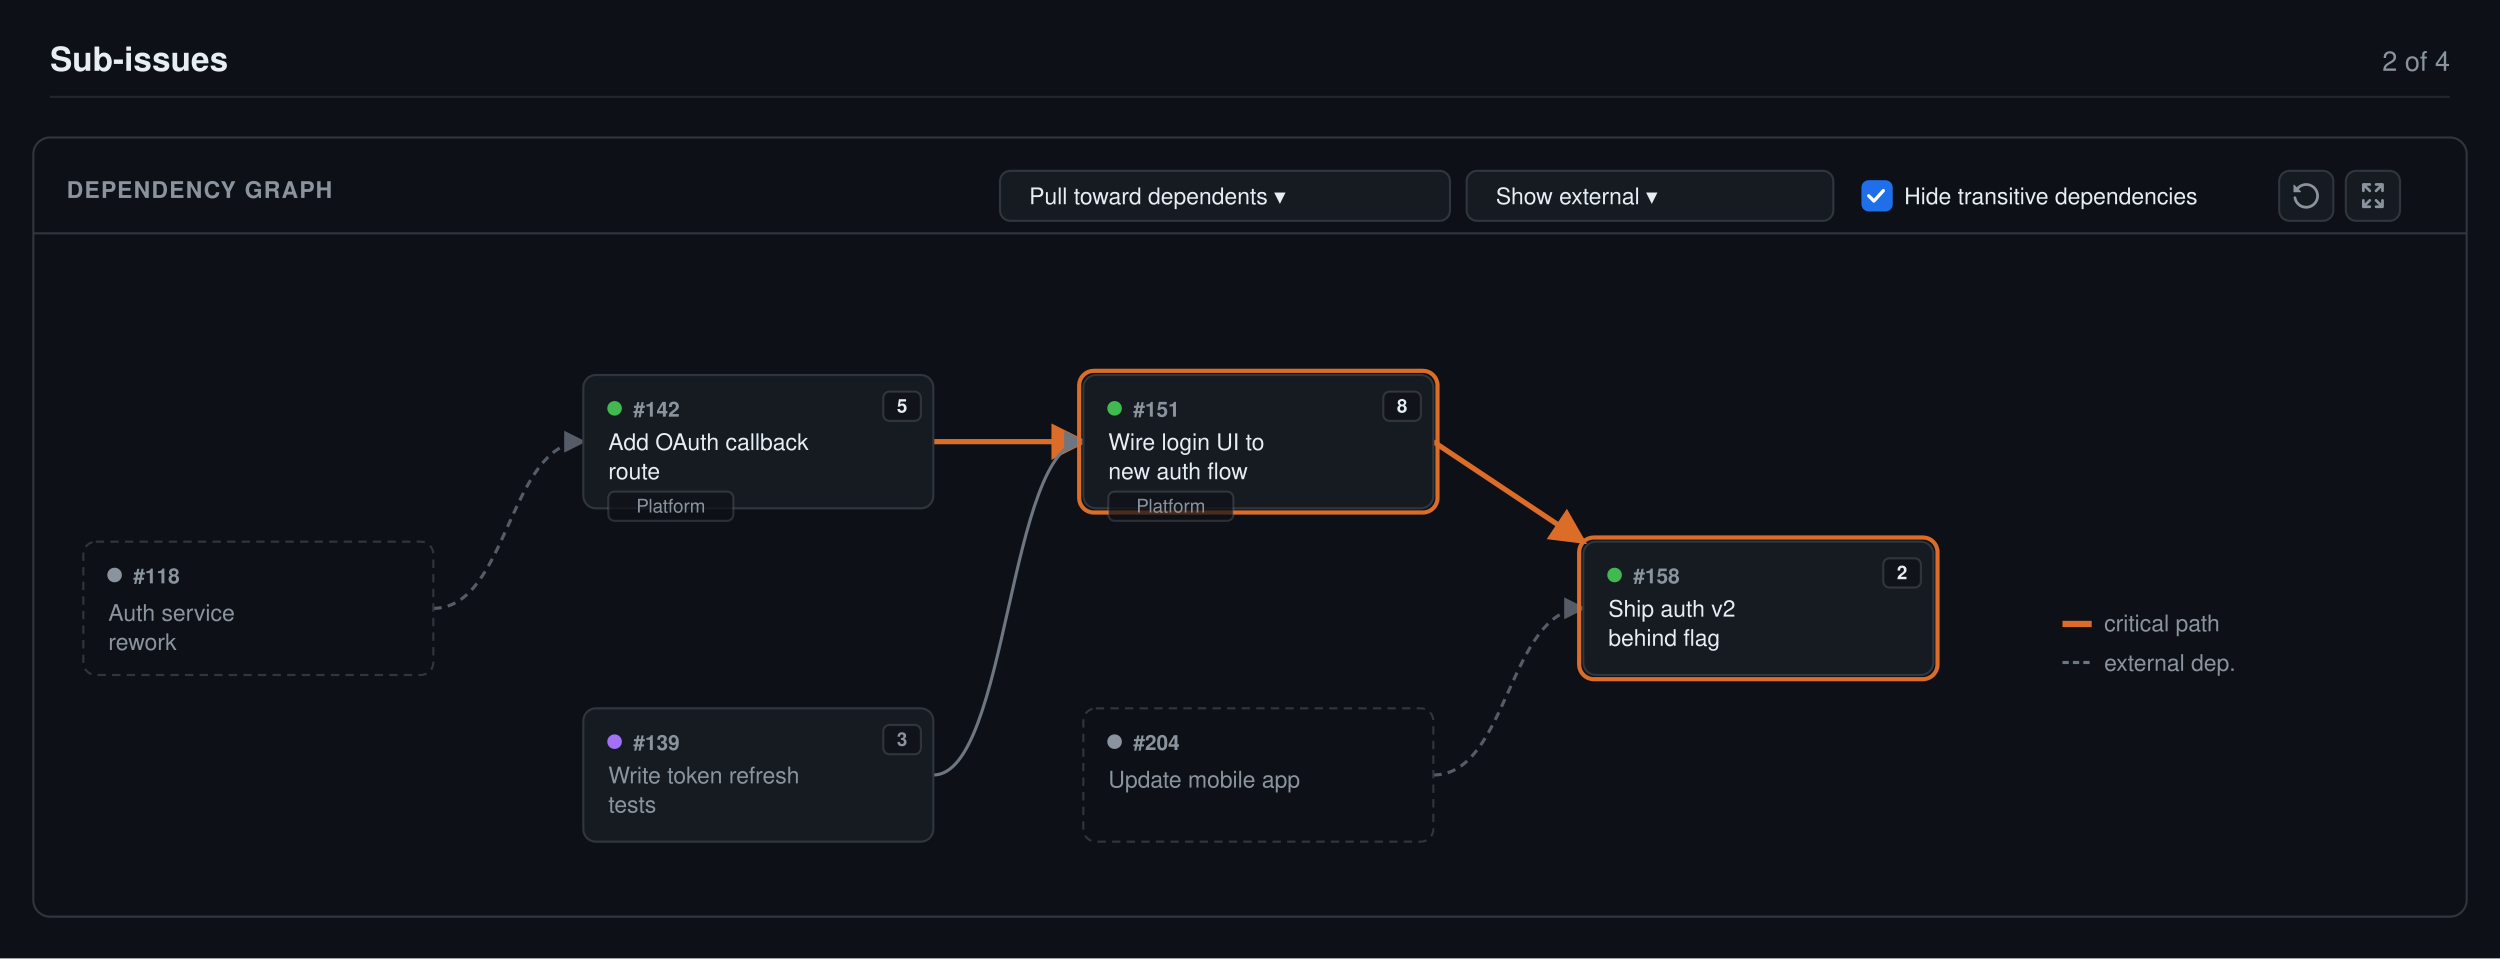
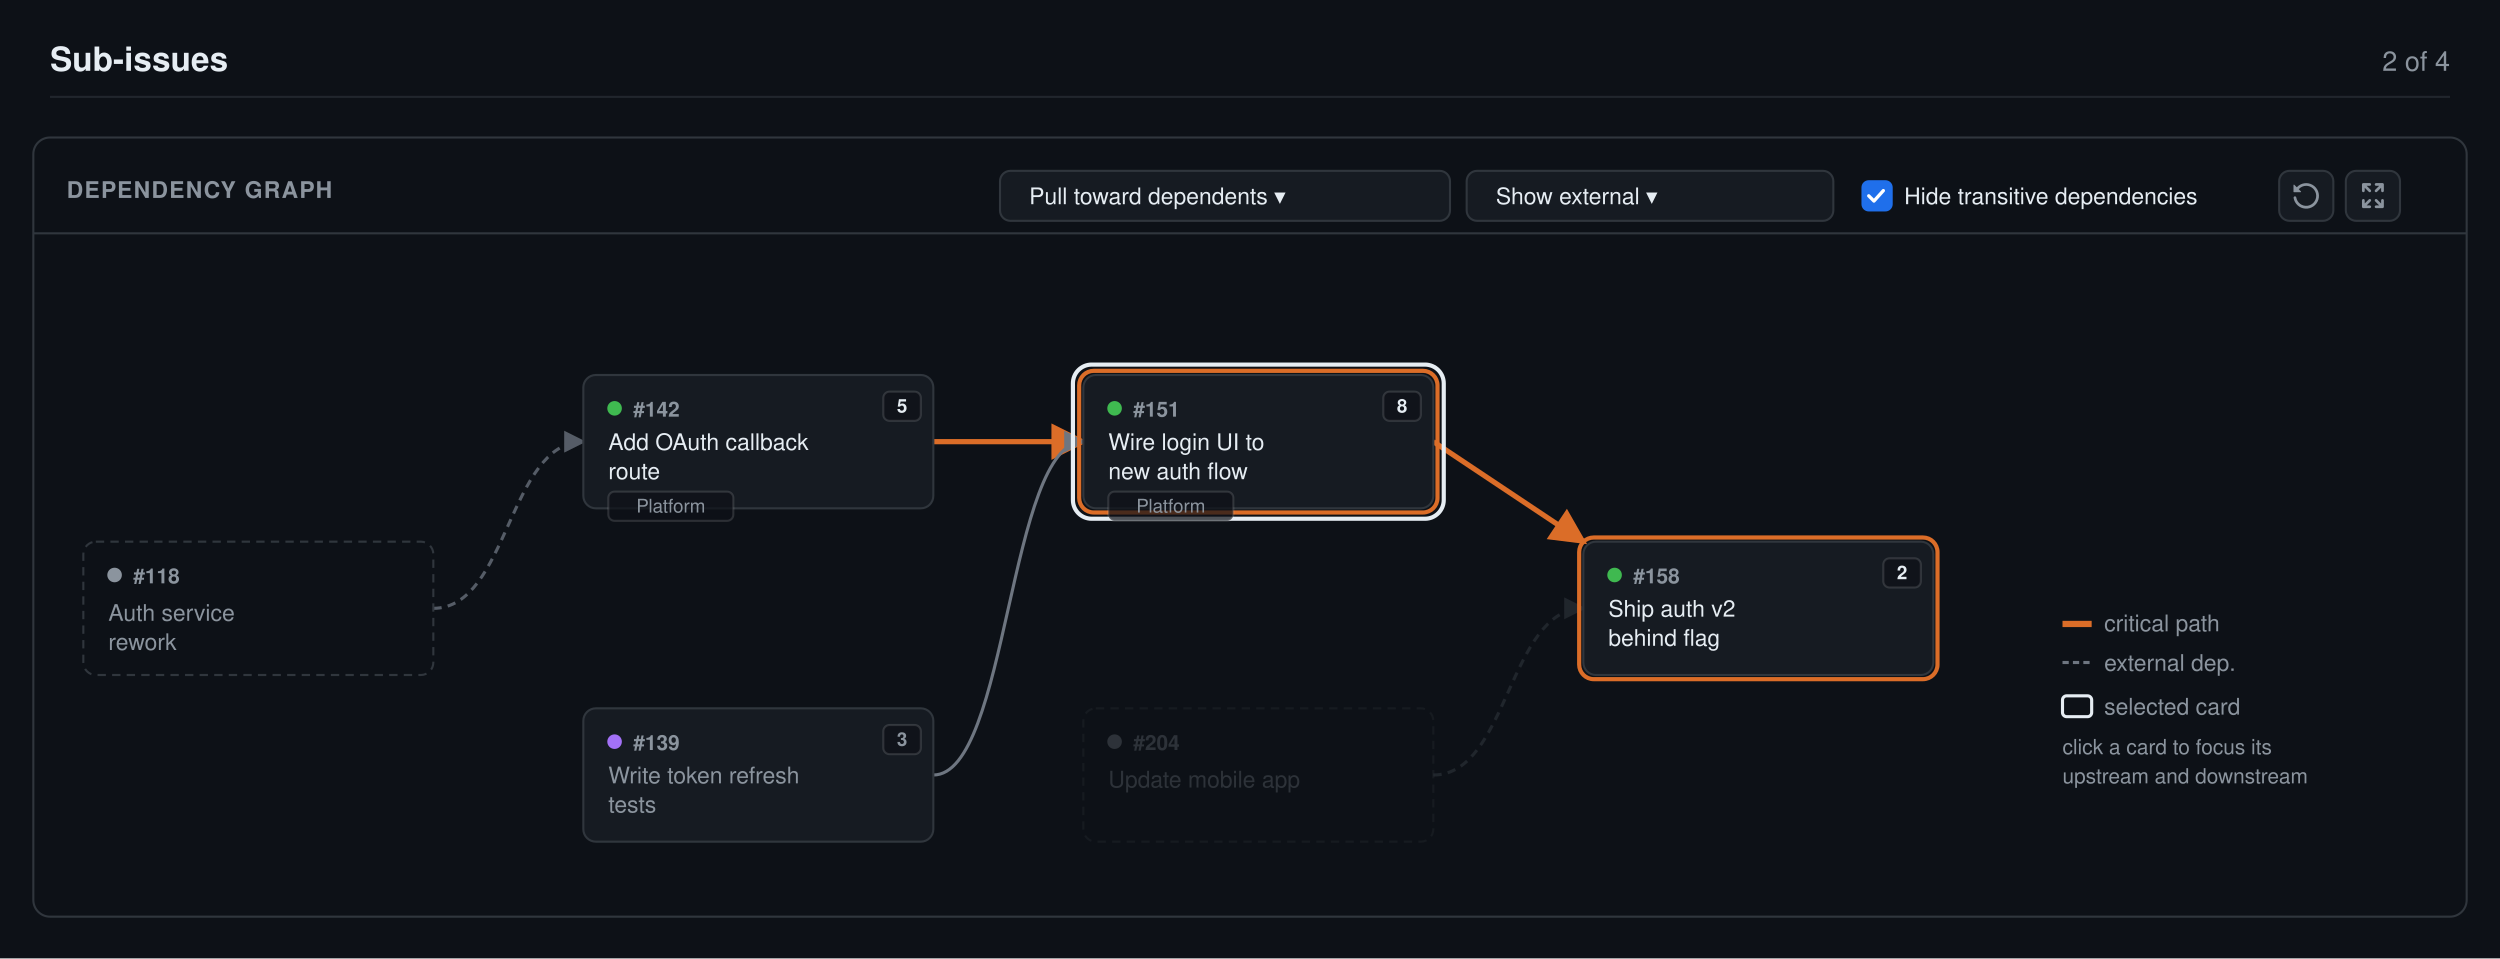
<svg xmlns="http://www.w3.org/2000/svg" width="1200" height="460" viewBox="0 0 1200 460" font-family="-apple-system,BlinkMacSystemFont,'Segoe UI',Helvetica,Arial,sans-serif">
  <defs>
    <marker id="arrow" viewBox="0 0 8 8" refX="7" refY="4" markerWidth="7" markerHeight="7" orient="auto-start-reverse">
      <path d="M0,0 L8,4 L0,8 z" fill="#6e7681" />
    </marker>
    <marker id="arrow-crit" viewBox="0 0 8 8" refX="7" refY="4" markerWidth="7" markerHeight="7" orient="auto-start-reverse">
      <path d="M0,0 L8,4 L0,8 z" fill="#db6d28" />
    </marker>
  </defs>
  <rect x="0" y="0" width="1200" height="460" fill="#0d1117" />
  <text x="24" y="34" fill="#e6edf3" font-size="16" font-weight="600">Sub-issues</text>
  <text x="1176" y="34" fill="#8b949e" font-size="13" text-anchor="end">2 of 4</text>
  <rect x="24" y="46" width="1152" height="1" fill="#21262d" />
  <rect x="16" y="66" width="1168" height="374" rx="8" fill="#0d1117" stroke="#30363d" />
  <line x1="16" y1="112" x2="1184" y2="112" stroke="#30363d" />
  <text x="32" y="95" fill="#8b949e" font-size="11" font-weight="700" letter-spacing="0.6">DEPENDENCY GRAPH</text>
  <rect x="480" y="82" width="216" height="24" rx="5" fill="#161b22" stroke="#30363d" />
  <text x="494" y="98" fill="#e6edf3" font-size="11">Pull toward dependents ▾</text>
  <rect x="704" y="82" width="176" height="24" rx="5" fill="#161b22" stroke="#30363d" />
  <text x="718" y="98" fill="#e6edf3" font-size="11">Show external ▾</text>
  <rect x="894" y="87" width="14" height="14" rx="3" fill="#1f6feb" stroke="#1f6feb" />
  <path d="M897,94 l2.5,2.5 l4.5,-5" fill="none" stroke="#ffffff" stroke-width="1.6" stroke-linecap="round" stroke-linejoin="round" />
  <text x="914" y="98" fill="#e6edf3" font-size="11">Hide transitive dependencies</text>
  <rect x="1094" y="82" width="26" height="24" rx="5" fill="#161b22" stroke="#30363d" />
  <g transform="translate(1100,87) scale(0.875)" fill="#8b949e">
    <path d="M8 2.5a5.487 5.487 0 0 0-4.131 1.869l1.204 1.204A.25.25 0 0 1 4.896 6H1.25A.25.25 0 0 1 1 5.75V2.104a.25.25 0 0 1 .427-.177l1.38 1.38A7 7 0 1 1 1.05 9.11a.75.75 0 1 1 1.49-.172A5.501 5.501 0 1 0 8 2.5Z" />
  </g>
  <rect x="1126" y="82" width="26" height="24" rx="5" fill="#161b22" stroke="#30363d" />
  <g transform="translate(1132,87) scale(0.875)" fill="#8b949e">
    <path d="M3.25 1h3a.75.75 0 0 1 0 1.5H4.56l2.22 2.22a.75.75 0 1 1-1.06 1.06L3.5 3.56v1.69a.75.75 0 0 1-1.5 0v-3.5A.75.75 0 0 1 2.75 1Zm10 0a.75.75 0 0 1 .75.75v3.5a.75.75 0 0 1-1.5 0V3.56l-2.22 2.22a.75.75 0 1 1-1.06-1.06l2.22-2.22H9.75a.75.75 0 0 1 0-1.5ZM2.75 9.75a.75.75 0 0 1 .75.75v1.69l2.22-2.22a.75.75 0 1 1 1.06 1.06L4.56 13.25h1.69a.75.75 0 0 1 0 1.5h-3.5a.75.75 0 0 1-.75-.75v-3.5a.75.75 0 0 1 .75-.75Zm10.5 0a.75.75 0 0 1 .75.75v3.5a.75.75 0 0 1-.75.75h-3.5a.75.75 0 0 1 0-1.5h1.69l-2.22-2.22a.75.75 0 1 1 1.06-1.06l2.22 2.22V10.5a.75.75 0 0 1 .75-.75Z" />
  </g>
  <path d="M208,292 C244,292 244,212 280,212" fill="none" stroke="#6e7681" stroke-width="1.5" stroke-dasharray="4 3" opacity="0.75" marker-end="url(#arrow)" />
  <path d="M448,212 L520,212" fill="none" stroke="#db6d28" stroke-width="2.5" marker-end="url(#arrow-crit)" />
  <path d="M448,372 C484,372 484,212 520,212" fill="none" stroke="#6e7681" stroke-width="1.5" marker-end="url(#arrow)" />
  <path d="M688,212 L760,260" fill="none" stroke="#db6d28" stroke-width="2.5" marker-end="url(#arrow-crit)" />
-   <path d="M688,372 C724,372 724,292 760,292" fill="none" stroke="#6e7681" stroke-width="1.5" stroke-dasharray="4 3" opacity="0.75" marker-end="url(#arrow)" />
+   <path d="M688,372 C724,372 724,292 760,292" fill="none" stroke="#6e7681" stroke-width="1.5" stroke-dasharray="4 3" opacity="0.2" marker-end="url(#arrow)" />
  <g>
    <rect x="40" y="260" width="168" height="64" rx="6" fill="#0d1117" stroke="#30363d" stroke-dasharray="4 3" />
    <circle cx="55" cy="276" r="3.5" fill="#8b949e" />
    <text x="64" y="280" fill="#8b949e" font-size="10" font-weight="600">#118</text>
    <text x="52" y="298" fill="#8b949e" font-size="11">Auth service</text>
    <text x="52" y="312" fill="#8b949e" font-size="11">rework</text>
  </g>
  <g>
    <rect x="280" y="180" width="168" height="64" rx="6" fill="#161b22" stroke="#30363d" />
    <circle cx="295" cy="196" r="3.5" fill="#3fb950" />
    <text x="304" y="200" fill="#8b949e" font-size="10" font-weight="600">#142</text>
    <rect x="424" y="188" width="18" height="14" rx="3" fill="#0d1117" fill-opacity="0.7" stroke="#ffffff" stroke-opacity="0.13" />
    <text x="433" y="198" fill="#e6edf3" font-size="9" font-weight="700" text-anchor="middle">5</text>
    <text x="292" y="216" fill="#e6edf3" font-size="11">Add OAuth callback</text>
    <text x="292" y="230" fill="#e6edf3" font-size="11">route</text>
    <rect x="292" y="236" width="60" height="14" rx="3" fill="#0d1117" fill-opacity="0.7" stroke="#ffffff" stroke-opacity="0.13" />
    <text x="322" y="246" fill="#8b949e" font-size="9" text-anchor="middle">Platform</text>
  </g>
  <g>
    <rect x="280" y="340" width="168" height="64" rx="6" fill="#161b22" stroke="#30363d" />
    <circle cx="295" cy="356" r="3.5" fill="#a371f7" />
    <text x="304" y="360" fill="#8b949e" font-size="10" font-weight="600">#139</text>
    <rect x="424" y="348" width="18" height="14" rx="3" fill="#0d1117" fill-opacity="0.7" stroke="#ffffff" stroke-opacity="0.13" />
    <text x="433" y="358" fill="#8b949e" font-size="9" font-weight="700" text-anchor="middle">3</text>
    <text x="292" y="376" fill="#8b949e" font-size="11">Write token refresh</text>
    <text x="292" y="390" fill="#8b949e" font-size="11">tests</text>
  </g>
  <g>
+     <rect x="515" y="175" width="178" height="74" rx="9" fill="none" stroke="#e6edf3" stroke-width="2" />
    <rect x="518" y="178" width="172" height="68" rx="7" fill="none" stroke="#db6d28" stroke-width="2" />
    <rect x="520" y="180" width="168" height="64" rx="6" fill="#161b22" stroke="#30363d" />
    <circle cx="535" cy="196" r="3.5" fill="#3fb950" />
    <text x="544" y="200" fill="#8b949e" font-size="10" font-weight="600">#151</text>
    <rect x="664" y="188" width="18" height="14" rx="3" fill="#0d1117" fill-opacity="0.7" stroke="#ffffff" stroke-opacity="0.13" />
    <text x="673" y="198" fill="#e6edf3" font-size="9" font-weight="700" text-anchor="middle">8</text>
    <text x="532" y="216" fill="#e6edf3" font-size="11">Wire login UI to</text>
    <text x="532" y="230" fill="#e6edf3" font-size="11">new auth flow</text>
    <rect x="532" y="236" width="60" height="14" rx="3" fill="#0d1117" fill-opacity="0.7" stroke="#ffffff" stroke-opacity="0.13" />
    <text x="562" y="246" fill="#8b949e" font-size="9" text-anchor="middle">Platform</text>
  </g>
-   <g>
+   <g opacity="0.25">
    <rect x="520" y="340" width="168" height="64" rx="6" fill="#0d1117" stroke="#30363d" stroke-dasharray="4 3" />
    <circle cx="535" cy="356" r="3.5" fill="#8b949e" />
    <text x="544" y="360" fill="#8b949e" font-size="10" font-weight="600">#204</text>
    <text x="532" y="378" fill="#8b949e" font-size="11">Update mobile app</text>
  </g>
  <g>
    <rect x="758" y="258" width="172" height="68" rx="7" fill="none" stroke="#db6d28" stroke-width="2" />
    <rect x="760" y="260" width="168" height="64" rx="6" fill="#161b22" stroke="#30363d" />
    <circle cx="775" cy="276" r="3.5" fill="#3fb950" />
    <text x="784" y="280" fill="#8b949e" font-size="10" font-weight="600">#158</text>
    <rect x="904" y="268" width="18" height="14" rx="3" fill="#0d1117" fill-opacity="0.7" stroke="#ffffff" stroke-opacity="0.13" />
    <text x="913" y="278" fill="#e6edf3" font-size="9" font-weight="700" text-anchor="middle">2</text>
    <text x="772" y="296" fill="#e6edf3" font-size="11">Ship auth v2</text>
    <text x="772" y="310" fill="#e6edf3" font-size="11">behind flag</text>
  </g>
  <g font-size="11" fill="#8b949e">
    <rect x="990" y="298" width="14" height="3" fill="#db6d28" />
    <text x="1010" y="303">critical path</text>
    <rect x="990" y="318" width="14" height="0" stroke="#6e7681" stroke-width="1.5" stroke-dasharray="3 2" />
    <line x1="990" y1="318" x2="1004" y2="318" stroke="#6e7681" stroke-width="1.5" stroke-dasharray="3 2" />
    <text x="1010" y="322">external dep.</text>
+     <rect x="990" y="334" width="14" height="10" rx="2" fill="none" stroke="#e6edf3" stroke-width="1.5" />
+     <text x="1010" y="343">selected card</text>
+     <text x="990" y="362" font-size="10">click a card to focus its</text>
+     <text x="990" y="376" font-size="10">upstream and downstream</text>
  </g>
</svg>
